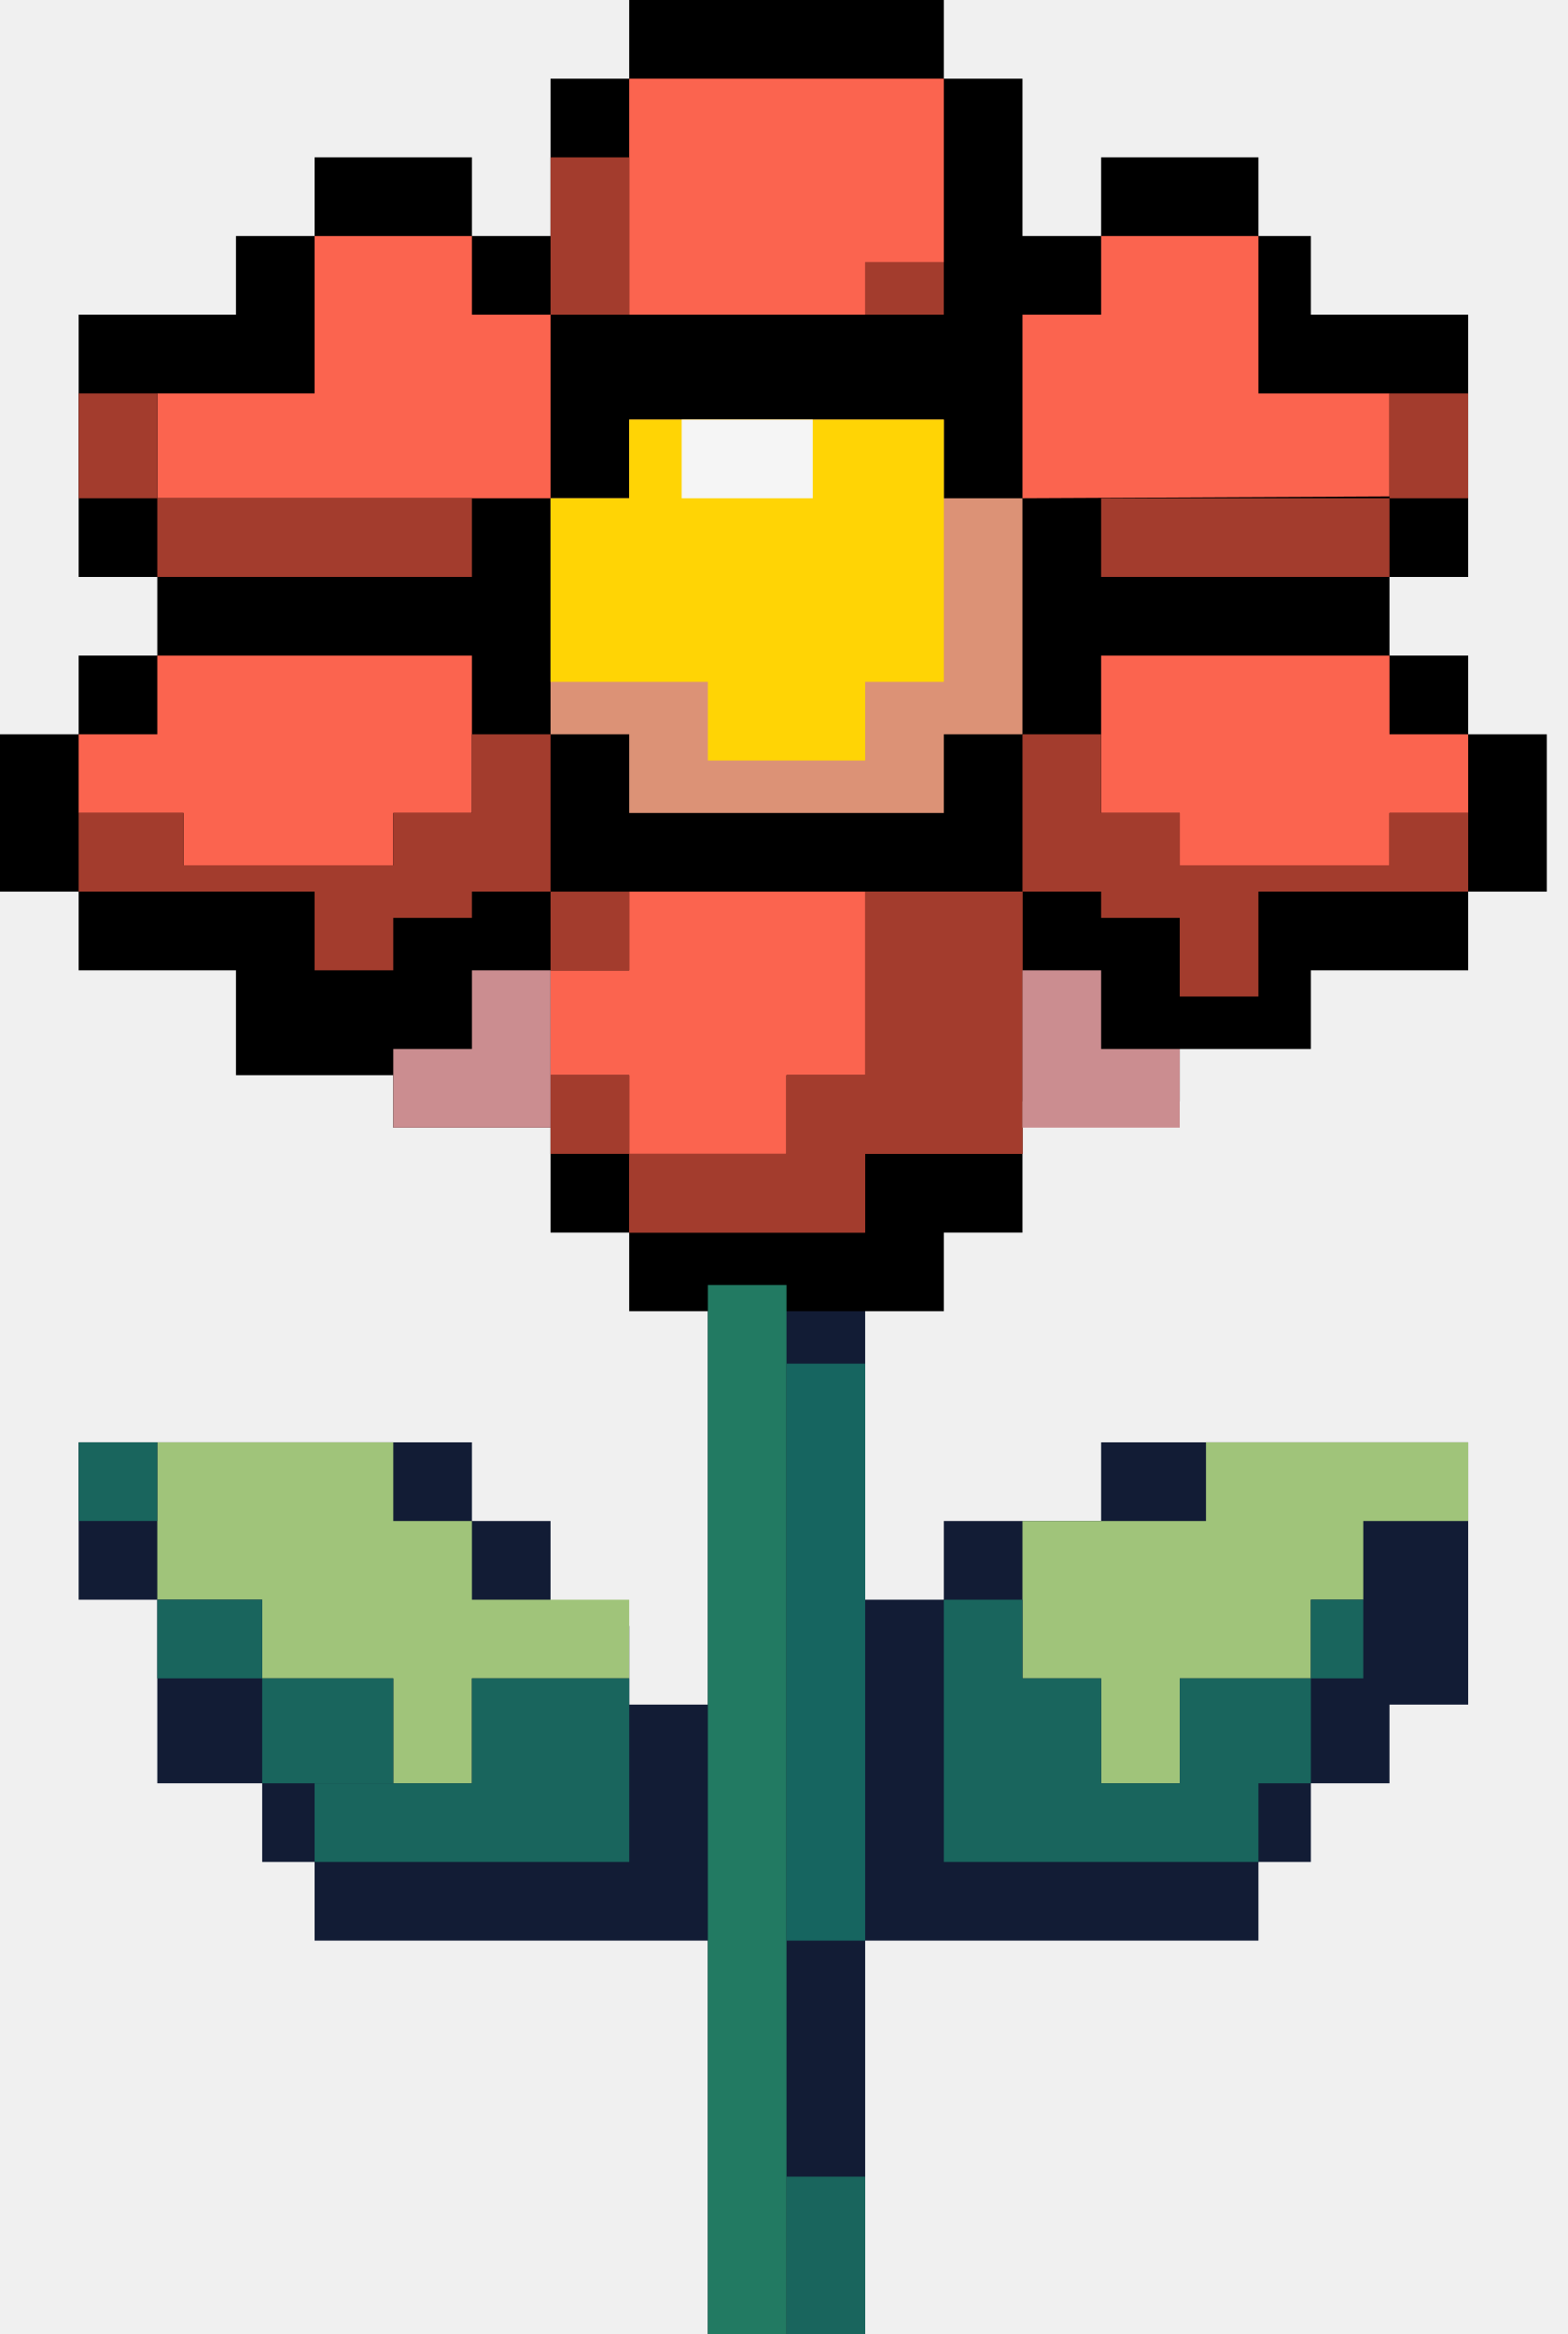
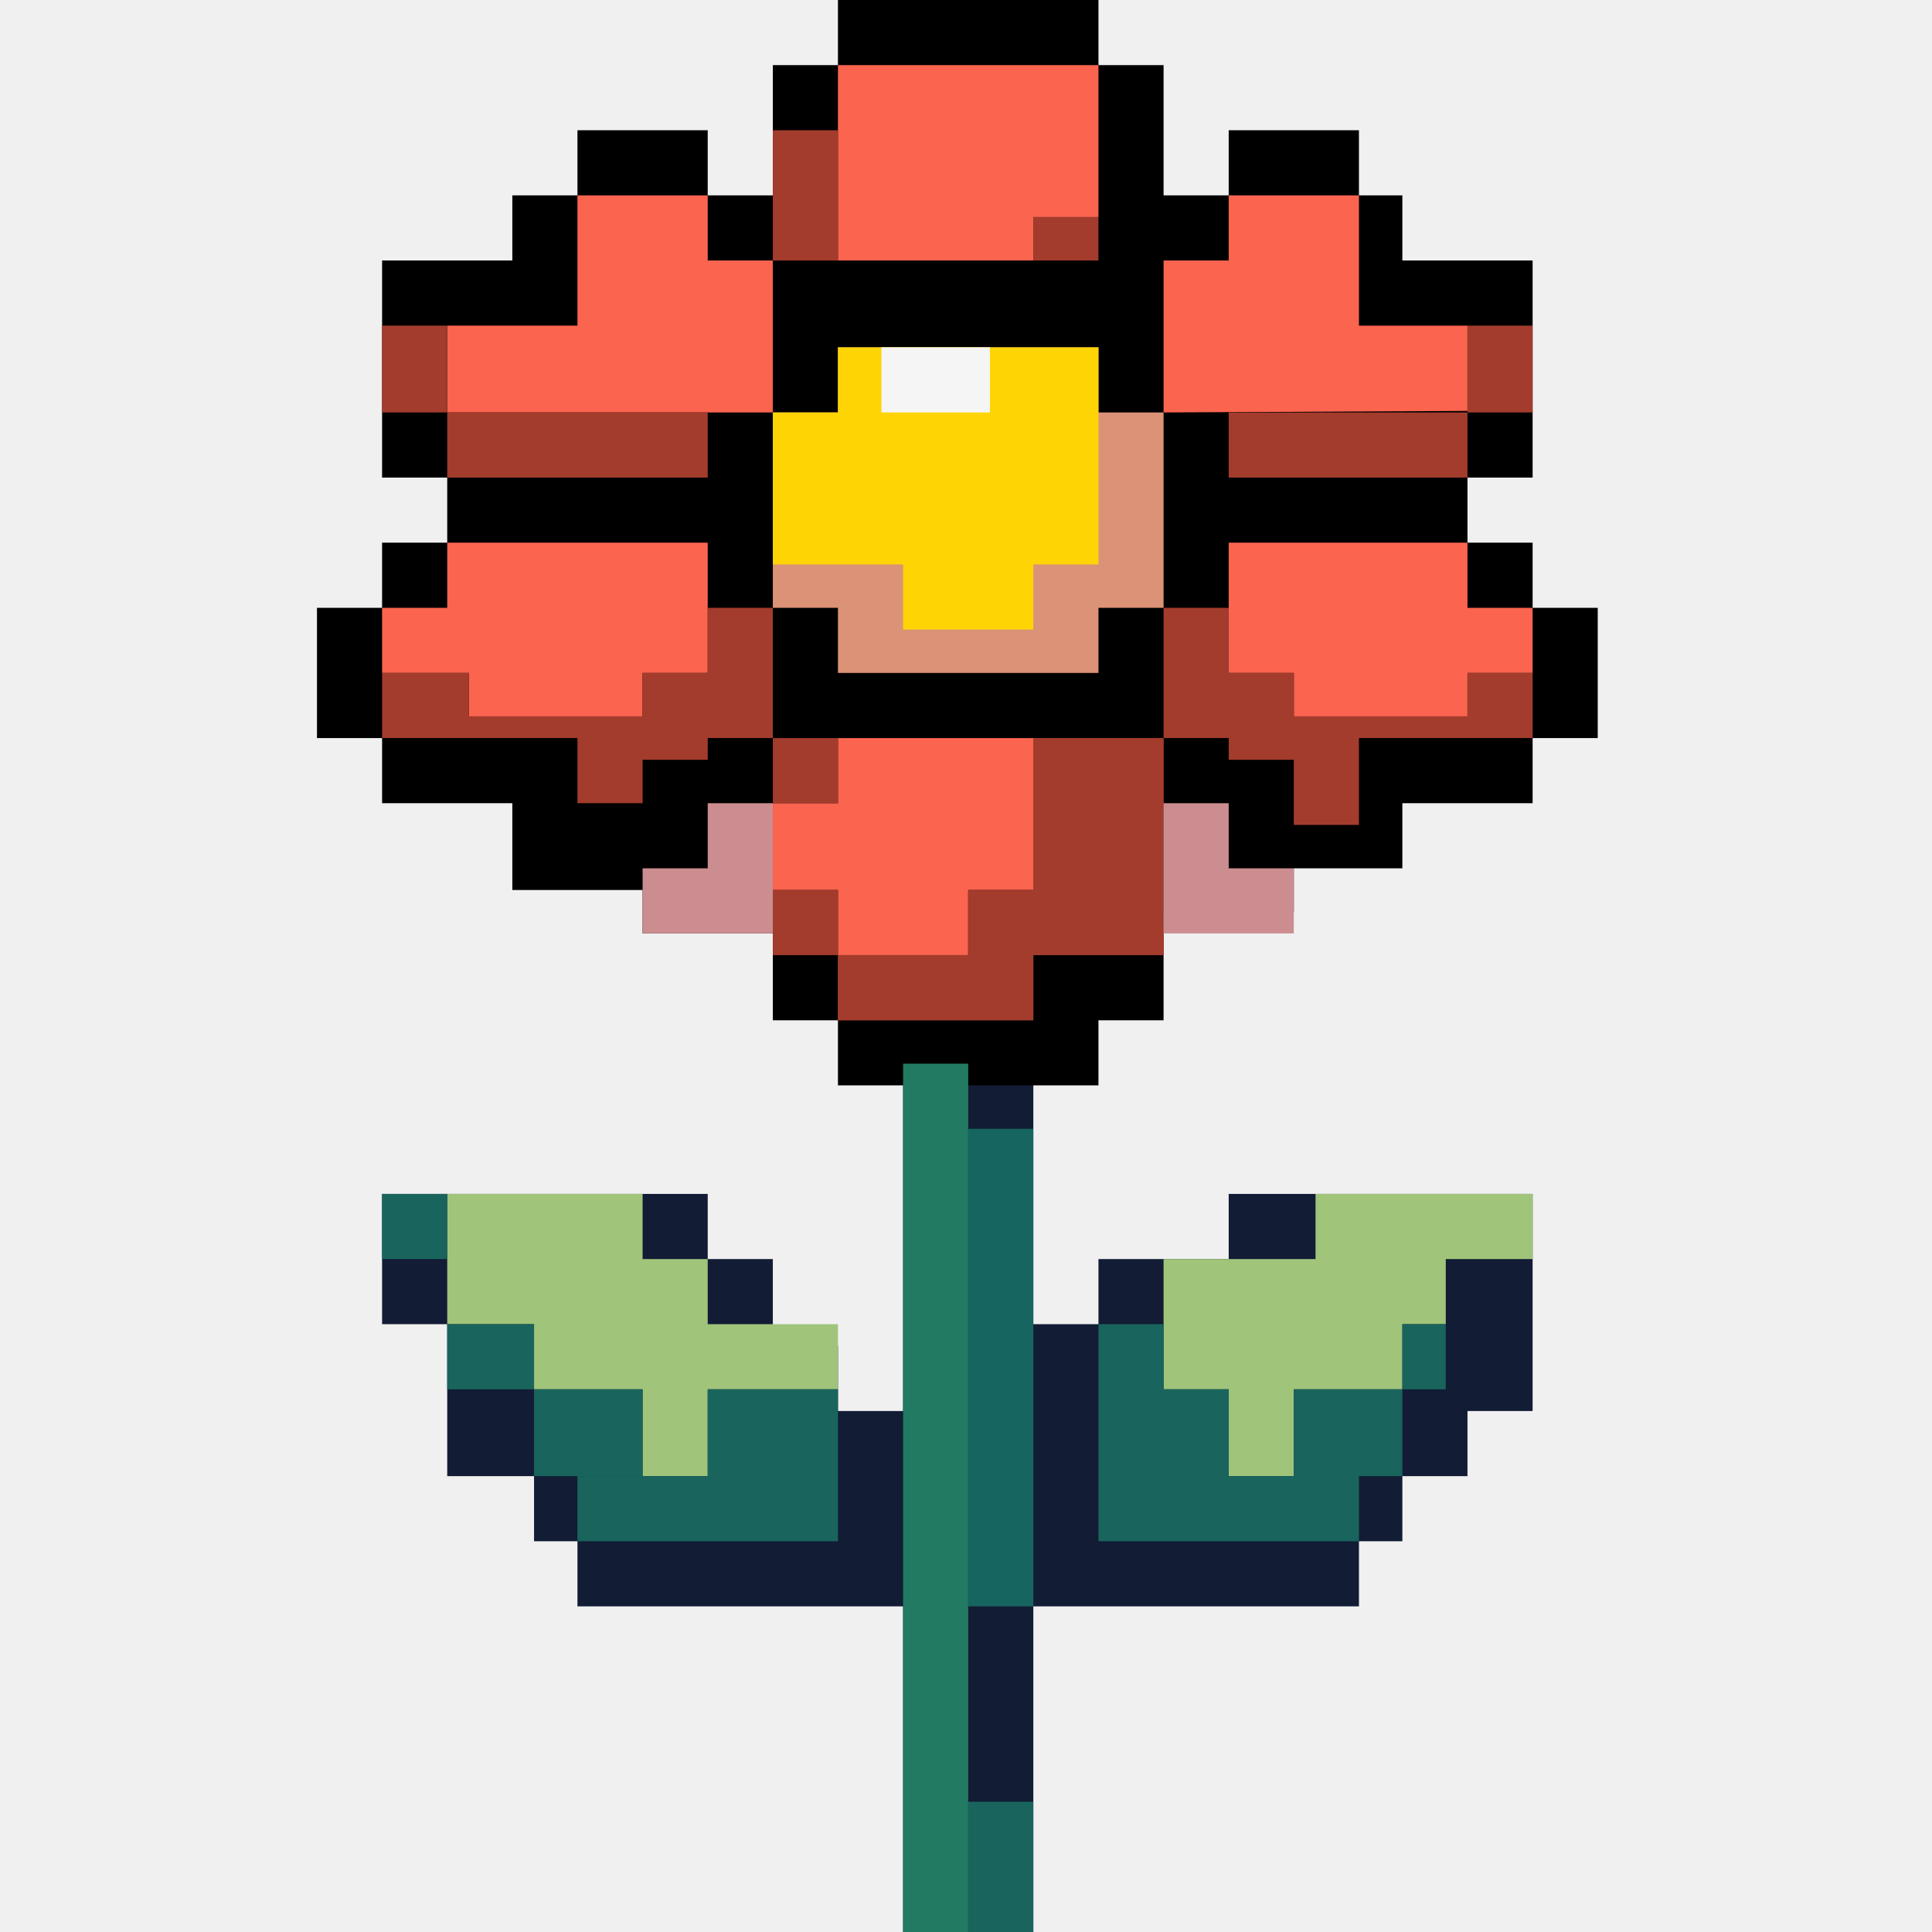
- <svg xmlns="http://www.w3.org/2000/svg" width="43" height="64" viewBox="0 0 43 64" fill="none">
+ <svg xmlns="http://www.w3.org/2000/svg" width="64" height="64" viewBox="0 0 43 64" fill="none">
  <g clip-path="url(#clip0_834_6927)">
    <path d="M19.416 35.236H23.73V43.865H25.888V41.708H30.202V39.55H40.27V46.742H38.112V48.899H35.955V51.056H34.517V53.213H23.73V64H19.416V61.843V53.213H8.629V51.056H7.191V48.899H4.315V43.865H2.157V39.55H12.944V41.708H15.101V44.584H17.259V46.742H19.416V35.236Z" fill="#121C35" />
    <path d="M17.258 0H25.888V2.157H28.045V6.472H30.202V4.315H34.517V6.472H35.955V8.629H40.27V15.82H38.112V17.977H40.27V20.135H42.427V24.449H40.27V26.607H35.955V28.764H32.36V30.202H28.045V33.798H25.888V35.955H17.258V33.798H15.101V30.921H10.787V29.483H6.472V26.607H2.157V24.449H0V20.135H2.157V17.977H4.315V15.82H2.157V8.629H6.472V6.472H8.629V4.315H12.944V6.472H15.101V2.157H17.258V0Z" fill="black" />
    <path d="M4.315 10.787H8.629V6.472H12.944V8.629H15.101V10.787V13.663H4.315V10.787Z" fill="#FB644F" />
    <path d="M4.315 17.977H12.944V22.292H10.787V23.73H5.034V22.292H2.157V20.135H4.315V17.977Z" fill="#FB644F" />
    <path d="M17.258 2.157H25.888V7.191H23.73V8.629H17.258V2.157Z" fill="#FB644F" />
    <path d="M28.045 8.629H30.202V6.472H34.517V8.629V10.787H38.112V13.612L28.045 13.663V8.629Z" fill="#FB644F" />
    <path d="M17.258 24.45H23.73V29.483H21.573V31.64H17.258V29.483H15.101V26.607H17.258V24.45Z" fill="#FB644F" />
    <path d="M30.202 17.977H38.112V20.135H40.27V22.292H38.112V23.73H32.36V22.292H30.202V17.977Z" fill="#FB644F" />
    <path d="M17.258 11.506H25.888V13.663H28.045V20.135H25.888V22.292H17.258V20.135H15.101V13.663H17.258V11.506Z" fill="#DC9276" />
    <rect x="2.157" y="10.787" width="2.157" height="2.876" fill="#A33C2D" />
    <rect x="15.101" y="4.315" width="2.157" height="4.315" fill="#A33C2D" />
    <rect x="38.112" y="10.787" width="2.157" height="2.876" fill="#A33C2D" />
    <rect x="23.73" y="7.191" width="2.157" height="1.438" fill="#A33C2D" />
    <rect x="15.101" y="24.45" width="2.157" height="2.157" fill="#A33C2D" />
    <rect x="15.101" y="29.483" width="2.157" height="2.157" fill="#A33C2D" />
    <path d="M17.258 31.64H21.573V29.483H23.73V24.45H28.045V31.64H23.73V33.798H17.258V31.64Z" fill="#A33C2D" />
    <path d="M17.258 31.64H21.573V29.483H23.73V24.45H28.045V31.64H23.73V33.798H17.258V31.64Z" fill="#A33C2D" />
    <path d="M2.157 22.292H5.034V23.73H10.787V22.292H12.944V20.135H15.101V23.73V24.449H12.944V25.169H10.787V26.607H8.629V24.449H2.157V22.292Z" fill="#A33C2D" />
    <rect x="4.315" y="13.663" width="8.629" height="2.157" fill="#A33C2D" />
    <rect x="30.202" y="13.663" width="7.91" height="2.157" fill="#A33C2D" />
    <path d="M28.045 20.135H30.202V22.292H32.359V23.73H38.112V22.292H40.27V24.449H34.517V27.326H32.359V25.169H30.202V24.449H28.045V20.135Z" fill="#A33C2D" />
    <path d="M10.787 28.764H12.944V26.607H15.101V28.764V30.921H10.787V28.764Z" fill="#CB8D90" />
    <path d="M28.045 26.607H30.202V28.764H32.359V30.921H30.202H28.045V26.607Z" fill="#CB8D90" />
    <path d="M17.258 11.506H25.888V18.697H23.73V20.854H19.416V18.697H15.101V13.663H17.258V11.506Z" fill="#FFD405" />
    <rect x="18.697" y="11.506" width="3.596" height="2.157" fill="#F5F5F5" />
    <path d="M4.315 39.55H10.787V41.708H12.944V43.865H17.258V46.022H12.944V48.899H10.787V46.022H7.191V43.865H4.315V39.55Z" fill="#A0C47A" />
    <path d="M40.27 39.55H33.079V41.708H30.202H28.045V46.022H30.202V48.899H32.359V46.022H35.955V43.865H37.393V41.708H40.27V39.55Z" fill="#A0C47A" />
    <rect x="2.157" y="39.55" width="2.157" height="2.157" fill="#19655D" />
    <rect x="35.955" y="43.865" width="1.438" height="2.157" fill="#19655D" />
    <path d="M32.36 46.023H35.955V48.899H34.517V51.056H25.888V43.865H28.045V46.023H30.202V48.899H32.36V46.023Z" fill="#19655D" />
    <rect x="7.191" y="46.023" width="3.596" height="2.876" fill="#19655D" />
    <path d="M8.629 48.899H12.944V46.023H17.259V48.899V51.056H8.629V48.899Z" fill="#19655D" />
    <rect x="4.315" y="43.865" width="2.876" height="2.157" fill="#19655D" />
    <rect x="21.573" y="59.685" width="2.157" height="4.315" fill="#19655D" />
    <rect x="19.416" y="35.236" width="2.157" height="28.764" fill="#227A62" />
    <rect x="21.573" y="37.393" width="2.157" height="15.82" fill="#166560" />
  </g>
  <defs>
    <clipPath id="clip0_834_6927">
      <rect width="42.427" height="64" fill="white" />
    </clipPath>
  </defs>
</svg>
